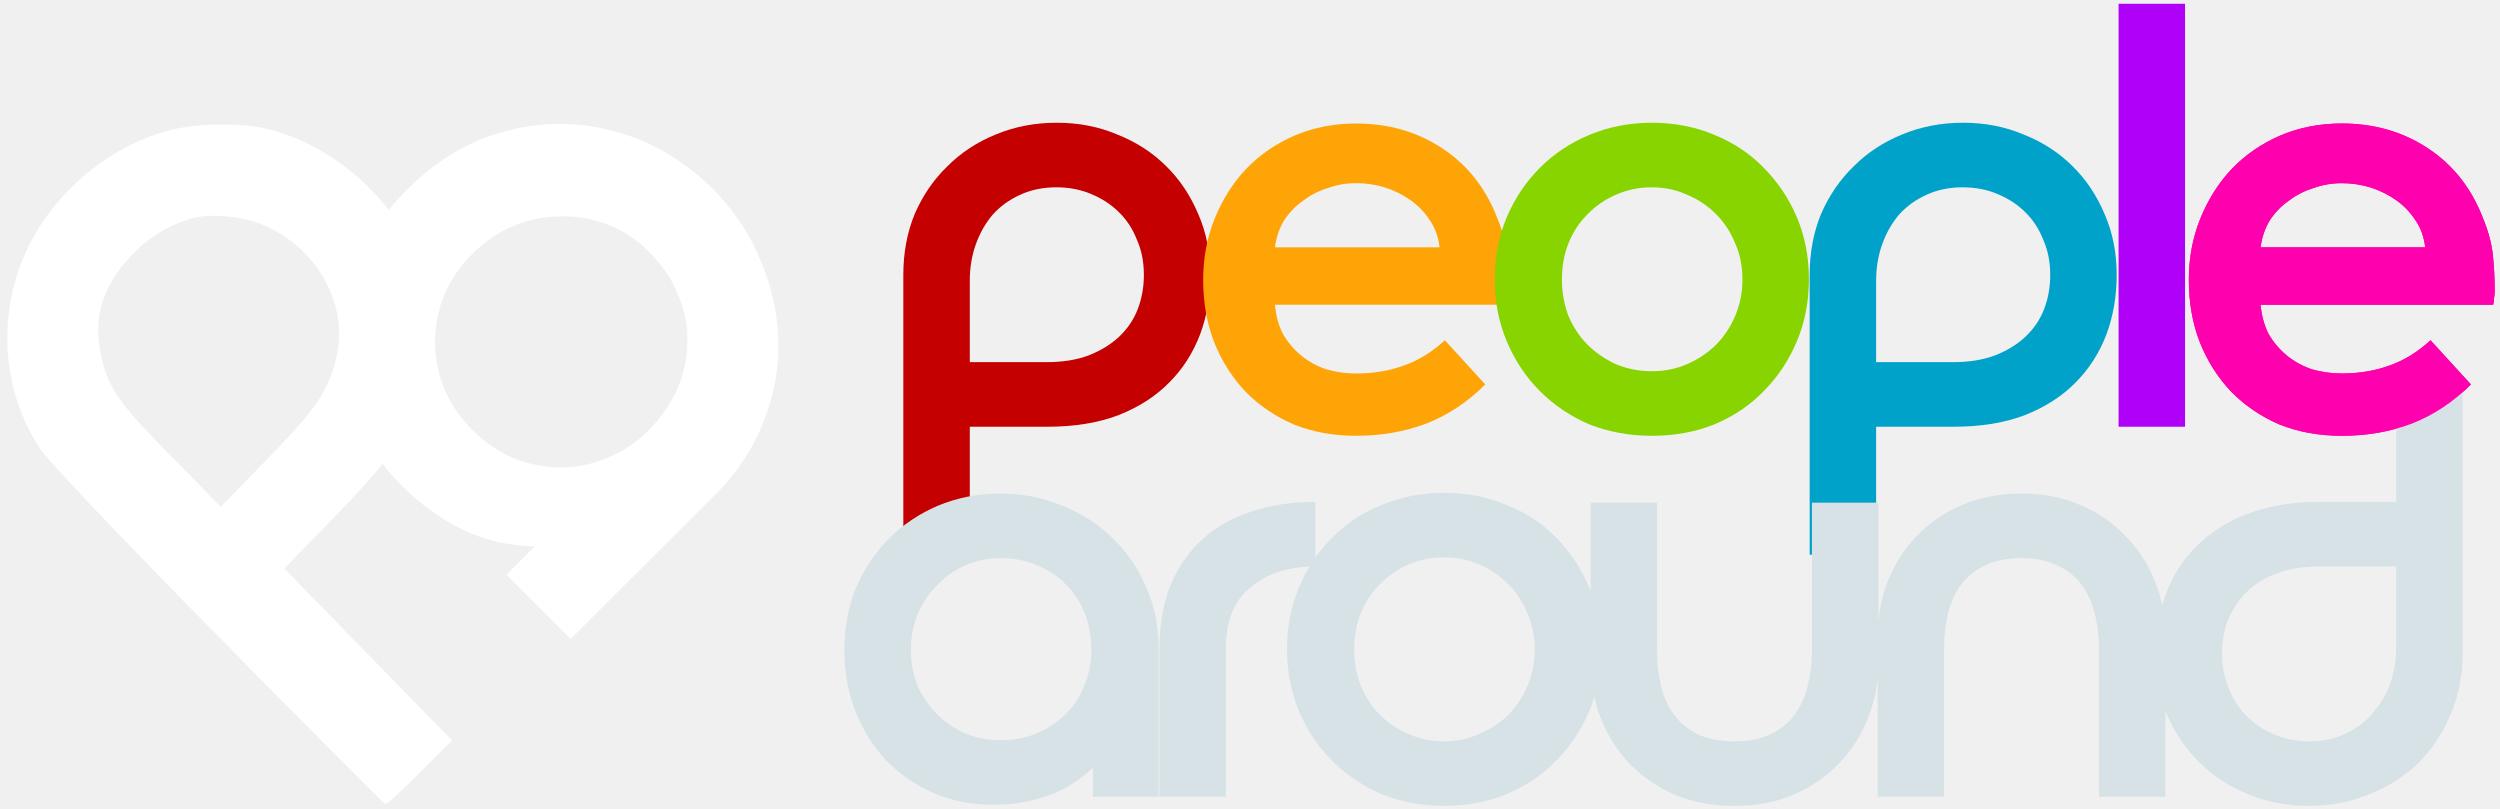
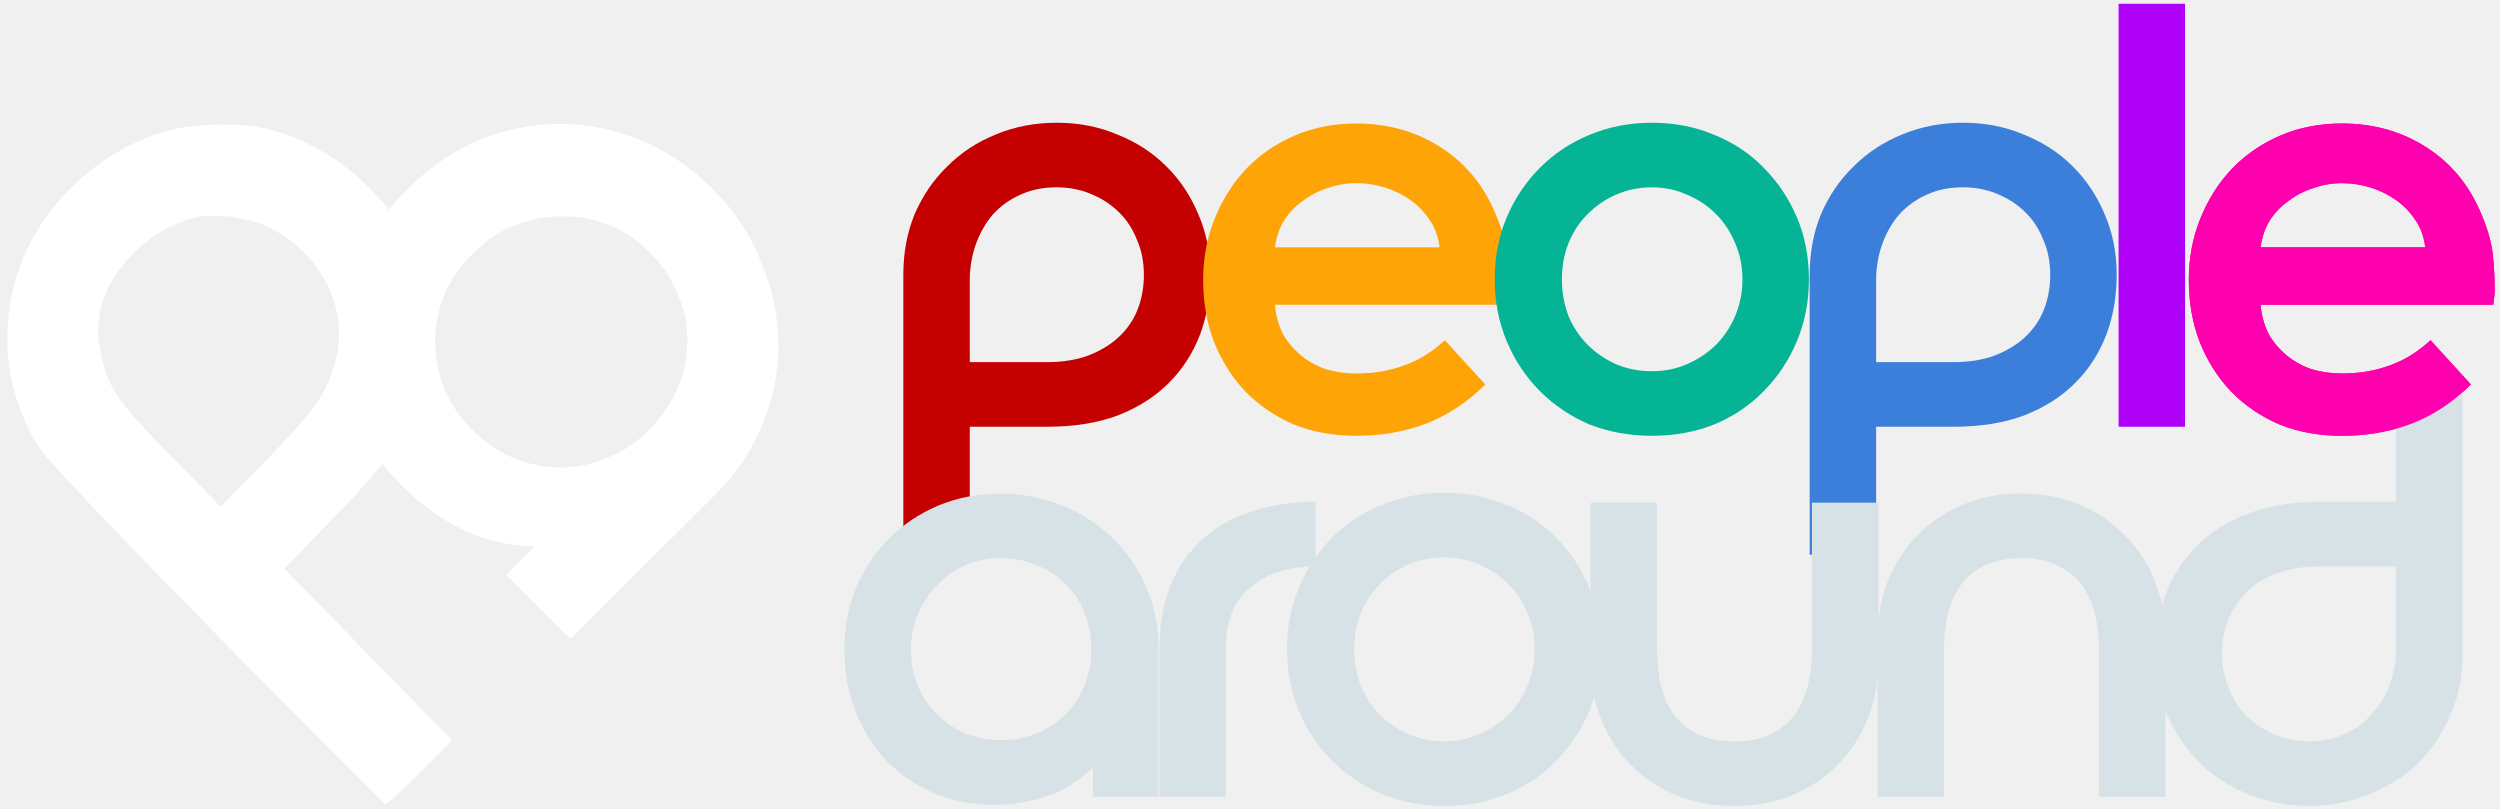
<svg xmlns="http://www.w3.org/2000/svg" viewBox="0 0 662 214" role="img" aria-label="Peoplearound">
  <g fill="#ffffff">
    <g transform="matrix(.92,0,0,.92,.96,31.92)">
      <path fill-rule="evenodd" d="M 48.638 2.585 C 31.203 6.806, 14.949 20.078, 6.982 36.600 C -2.042 55.316, -0.681 77.525, 10.531 94.515 C 12.839 98.013, 34.152 120.448, 61.814 148.500 C 87.847 174.900, 109.458 196.615, 109.838 196.755 C 110.219 196.895, 114.697 192.825, 119.791 187.710 L 129.053 178.410 104.913 153.679 L 80.774 128.949 95.637 113.669 C 114.388 94.393, 120.235 84.812, 123.135 68.616 C 128.028 41.291, 106.057 10.241, 76.354 2.504 C 69.247 0.653, 56.467 0.690, 48.638 2.585 M 54.746 28.027 C 48.252 29.659, 41.625 33.624, 36.837 38.743 C 28.737 47.403, 25.897 55.967, 27.775 66.067 C 29.720 76.523, 32.344 80.464, 47.931 96.336 L 62.500 111.171 75.521 97.814 C 89.825 83.141, 93.203 78.269, 95.628 68.815 C 99.490 53.765, 90.982 37.459, 75.589 30.412 C 69.640 27.689, 60.332 26.624, 54.746 28.027" />
    </g>
    <path d="m125 113.8q5 5 11 7.5 6.2 2.5 12.5 2.5 6.2 0 12.1-2.5 6.1-2.3 11.1-7.3 5-5 7.7-11.1 2.6-6.1 2.6-12.4 0.2-6.4-2.5-12.5-2.3-6-7.5-11.2-5-5-11-7.3-6.1-2.4-12.5-2.2-6.3 0-12.5 2.5-6 2.5-11 7.5-4.8 4.8-7.4 10.9-2.4 6.1-2.4 12.3 0 6.3 2.4 12.4 2.6 6.1 7.4 10.9zm26.1 55.4l-17-17 7.5-7.5q-10.6-0.3-19.2-4.5-8.6-4.2-16.1-11.7-8.6-8.6-12.5-18.8-3.9-10.1-3.7-20.6 0.4-10.4 4.8-20.4 4.5-10.2 13-18.6 8.6-8.6 18.9-13 10.4-4.2 21.2-4.3 10.9 0 21.4 4.2 10.6 4.4 19.2 12.9 8.6 8.6 12.8 19.1 4.5 10.5 4.7 21.2 0.3 11-3.9 21.4-4.1 10.6-12.5 19.1z" />
  </g>
  <path fill="#c50000" d="m256.8 95.9h20.3q6.4 0 11.2-1.8 4.8-1.9 8-4.9 3.4-3.2 5-7.4 1.6-4.2 1.6-9 0-5.1-1.8-9.2-1.7-4.4-4.8-7.4-3-3-7.3-4.8-4.2-1.8-9.3-1.8-5.3 0-9.6 2-4.2 1.9-7.2 5.2-2.9 3.4-4.5 7.9-1.6 4.5-1.6 9.6zm-17.6 51v-74.1q0-8.8 3-16.1 3.2-7.4 8.7-12.7 5.4-5.4 12.8-8.4 7.5-3.1 16.1-3.1 8.7 0 16 3.1 7.6 3 13 8.4 5.4 5.3 8.5 12.7 3.2 7.3 3.2 16.1 0 8.4-2.7 15.7-2.8 7.4-8.2 12.8-5.4 5.5-13.6 8.7-8 3-18.7 3h-20.5v33.9z" />
  <path fill="#ffa406" d="m337.6 65.5h43.6q-0.5-4.2-2.6-7.2-2.1-3.2-5.1-5.3-3.1-2.2-6.9-3.4-3.7-1.1-7.5-1.1-3.9 0-7.5 1.3-3.6 1.1-6.6 3.4-2.9 2-5 5.2-1.9 3.2-2.4 7.1zm45 24.6l10.7 11.7q-7 7-15.7 10.4-8.6 3.2-18.5 3.2-9 0-16.5-3-7.4-3.2-12.8-8.7-5.3-5.6-8.3-13.1-2.9-7.5-2.9-16.5 0-8.6 3-16.1 3.1-7.7 8.4-13.3 5.4-5.6 12.8-8.8 7.5-3.2 16.3-3.2 12.8 0 22.7 6.5 10.1 6.6 14.7 18.6 2.1 5.1 2.6 9.6 0.5 4.5 0.5 9.9 0 0.8-0.2 1.8 0 0.8-0.2 1.6h-61.6q0.4 4.3 2.1 7.7 1.9 3.3 4.8 5.7 2.9 2.4 6.7 3.7 3.9 1.1 7.9 1.1 6.9 0 12.6-2.1 5.8-2 10.9-6.7z" />
-   <path fill="#87d400" d="m437.4 98.3q5.1 0 9.4-1.9 4.5-2 7.7-5.2 3.2-3.3 5-7.6 1.9-4.5 1.9-9.6 0-5.2-1.9-9.5-1.8-4.5-5-7.7-3.2-3.3-7.7-5.2-4.3-2-9.4-2-5.1 0-9.6 2-4.3 1.9-7.5 5.2-3.2 3.2-5 7.7-1.7 4.3-1.7 9.5 0 5.1 1.7 9.6 1.8 4.3 5 7.6 3.2 3.2 7.5 5.2 4.5 1.9 9.6 1.9zm-41.6-24.3q0-9 3.2-16.5 3.2-7.5 8.8-13.1 5.6-5.6 13.1-8.7 7.7-3.2 16.5-3.2 9 0 16.5 3.2 7.7 3.1 13.1 8.7 5.6 5.6 8.8 13.1 3.2 7.5 3.2 16.5 0 8.8-3.2 16.4-3.2 7.6-8.8 13.2-5.4 5.6-13.1 8.8-7.5 3-16.5 3-8.8 0-16.5-3-7.5-3.2-13.1-8.8-5.6-5.6-8.8-13.2-3.2-7.6-3.2-16.4z" />
-   <path fill="#00a2ca" d="m496.8 95.9h20.3q6.4 0 11.2-1.8 4.8-1.9 8-4.9 3.4-3.2 5-7.4 1.6-4.2 1.6-9 0-5.1-1.8-9.2-1.7-4.4-4.8-7.4-3-3-7.3-4.8-4.2-1.8-9.3-1.8-5.3 0-9.6 2-4.2 1.9-7.2 5.2-2.9 3.4-4.5 7.9-1.6 4.5-1.6 9.6zm-17.6 51v-74.1q0-8.8 3-16.1 3.2-7.4 8.7-12.7 5.4-5.4 12.8-8.4 7.5-3.1 16.1-3.1 8.7 0 16 3.1 7.6 3 13 8.4 5.4 5.3 8.5 12.7 3.2 7.3 3.2 16.1 0 8.4-2.7 15.7-2.8 7.4-8.2 12.8-5.4 5.5-13.6 8.7-8 3-18.7 3h-20.5v33.9z" />
+   <path fill="#04b495" d="m437.4 98.3q5.1 0 9.4-1.9 4.5-2 7.7-5.2 3.2-3.3 5-7.6 1.9-4.5 1.9-9.6 0-5.2-1.9-9.5-1.8-4.5-5-7.7-3.2-3.3-7.7-5.2-4.3-2-9.4-2-5.1 0-9.6 2-4.3 1.9-7.5 5.2-3.2 3.2-5 7.7-1.7 4.3-1.7 9.5 0 5.1 1.7 9.6 1.8 4.3 5 7.6 3.2 3.2 7.5 5.2 4.5 1.9 9.6 1.9zm-41.6-24.3q0-9 3.2-16.5 3.2-7.5 8.8-13.1 5.6-5.6 13.1-8.7 7.7-3.2 16.5-3.2 9 0 16.5 3.2 7.7 3.1 13.1 8.7 5.6 5.6 8.8 13.1 3.2 7.5 3.2 16.5 0 8.8-3.2 16.4-3.2 7.6-8.8 13.2-5.4 5.6-13.1 8.8-7.5 3-16.5 3-8.8 0-16.5-3-7.5-3.2-13.1-8.8-5.6-5.6-8.8-13.2-3.2-7.6-3.2-16.4z" />
+   <path fill="#3b7fda" d="m496.8 95.9h20.3q6.4 0 11.2-1.8 4.8-1.9 8-4.9 3.4-3.2 5-7.4 1.6-4.2 1.6-9 0-5.1-1.8-9.2-1.7-4.4-4.8-7.4-3-3-7.3-4.8-4.2-1.8-9.3-1.8-5.3 0-9.6 2-4.2 1.9-7.2 5.2-2.9 3.4-4.5 7.9-1.6 4.5-1.6 9.6zm-17.6 51v-74.1q0-8.8 3-16.1 3.2-7.4 8.7-12.7 5.4-5.4 12.8-8.4 7.5-3.1 16.1-3.1 8.7 0 16 3.1 7.6 3 13 8.4 5.4 5.3 8.5 12.7 3.2 7.3 3.2 16.1 0 8.4-2.7 15.7-2.8 7.4-8.2 12.8-5.4 5.5-13.6 8.7-8 3-18.7 3h-20.5v33.9z" />
  <path fill="#af00f8" d="m561 113v-112h17.6v112z" />
  <path fill="#ff00ae" d="m598.6 65.5h43.6q-0.5-4.2-2.6-7.2-2.1-3.2-5.1-5.3-3.1-2.2-6.9-3.4-3.7-1.1-7.5-1.1-3.9 0-7.5 1.3-3.6 1.1-6.6 3.4-2.9 2-5 5.2-1.9 3.2-2.4 7.1zm45 24.6l10.7 11.7q-7 7-15.7 10.4-8.6 3.2-18.5 3.2-9 0-16.5-3-7.4-3.2-12.8-8.7-5.3-5.6-8.3-13.1-2.9-7.5-2.9-16.5 0-8.6 3-16.1 3.1-7.7 8.4-13.3 5.4-5.6 12.8-8.8 7.5-3.2 16.3-3.2 12.8 0 22.7 6.5 10.1 6.6 14.7 18.6 2.1 5.1 2.6 9.6 0.5 4.5 0.5 9.9 0 0.8-0.2 1.8 0 0.8-0.2 1.6h-61.6q0.4 4.3 2.1 7.7 1.9 3.3 4.8 5.7 2.9 2.4 6.7 3.7 3.9 1.1 7.9 1.1 6.9 0 12.6-2.1 5.8-2 10.9-6.7z" />
  <path fill="#d7e2e6" d="m265 196q5.2 0 9.5-1.8 4.5-1.9 7.7-5.1 3.2-3.2 4.9-7.5 1.9-4.4 1.9-9.5 0-5.1-1.7-9.6-1.8-4.5-5-7.7-3.2-3.3-7.7-5.1-4.3-1.9-9.6-1.9-5.1 0-9.4 1.9-4.3 1.9-7.5 5.3-3.2 3.2-5.1 7.7-1.8 4.3-1.8 9.4 0 5 1.8 9.5 1.9 4.3 5.1 7.5 3.2 3.2 7.5 5.1 4.5 1.8 9.4 1.8zm41.8 15h-17.4v-7.7q-5.6 5.3-12.2 7.5-6.6 2.3-14.2 2.3-8.8 0-16-3.2-7.2-3.2-12.5-8.7-5.1-5.6-8-12.9-2.9-7.5-2.9-16.2 0-8.8 3-16.3 3.2-7.5 8.7-13.1 5.6-5.6 13.1-8.8 7.7-3.2 16.5-3.2 8.8 0 16.3 3.2 7.7 3 13.3 8.5 5.7 5.4 8.9 12.9 3.4 7.5 3.4 16.2zm0.2 0v-38.9q0-9.6 2.9-17 3-7.3 8.5-12.3 5.4-4.9 12.9-7.3 7.7-2.6 17-2.6v17.1q-10.6 0-17.1 5.5-6.6 5.2-6.6 16.3v39.2zm75.4-14.7q5.1 0 9.4-2 4.5-1.9 7.7-5.1 3.2-3.3 5-7.7 1.9-4.4 1.9-9.6 0-5.1-1.9-9.4-1.8-4.5-5-7.7-3.2-3.3-7.7-5.3-4.3-1.9-9.4-1.9-5.1 0-9.6 1.9-4.3 2-7.5 5.3-3.2 3.2-5 7.7-1.7 4.3-1.7 9.4 0 5.2 1.7 9.6 1.8 4.4 5 7.7 3.2 3.2 7.5 5.1 4.5 2 9.6 2zm-41.6-24.4q0-8.9 3.2-16.4 3.2-7.6 8.8-13.2 5.6-5.6 13.1-8.6 7.7-3.2 16.5-3.2 9 0 16.5 3.2 7.7 3 13.1 8.6 5.6 5.6 8.8 13.2 3.2 7.5 3.2 16.4 0 8.8-3.2 16.5-3.2 7.5-8.8 13.1-5.4 5.6-13.1 8.8-7.5 3.1-16.5 3.1-8.8 0-16.5-3.1-7.5-3.2-13.1-8.8-5.6-5.6-8.8-13.1-3.2-7.7-3.2-16.5zm80.4 3.6v-42.4h17.6v39.3q0 5 1.1 9.5 1.1 4.3 3.5 7.5 2.4 3.2 6.3 5.1 4 1.8 9.6 1.8 5.6 0 9.4-1.8 4-1.9 6.4-5.1 2.4-3.2 3.5-7.5 1.2-4.5 1.2-9.5v-39.3h17.6v42.4q0 7.8-2.8 14.7-2.7 6.9-7.8 12.1-5 5.2-12 8.2-6.9 2.9-15.5 2.9-8.7 0-15.7-2.9-6.9-3-12-8.2-5-5.2-7.7-12.1-2.7-6.9-2.7-14.7zm76 35.5v-42.4q0-7.9 2.7-14.7 2.7-6.9 7.7-12 5.1-5.3 12-8.2 7-3 15.7-3 8.6 0 15.5 3 7 2.9 12 8.2 5.1 5.1 7.8 12 2.8 6.8 2.8 14.7v42.4h-17.6v-39.4q0-5.1-1.2-9.4-1.1-4.3-3.5-7.5-2.4-3.2-6.4-5-3.8-1.9-9.4-1.9-5.6 0-9.6 1.9-3.9 1.8-6.3 5-2.4 3.2-3.5 7.5-1.1 4.3-1.1 9.4v39.4zm137.3-61h-20.3q-6.4 0-11.2 1.8-4.8 1.7-8 4.9-3.2 3.1-5 7.4-1.6 4.2-1.6 9 0 4.9 1.8 9.2 1.7 4.4 4.8 7.4 3 3 7.3 4.8 4.3 1.8 9.3 1.8 5.3 0 9.4-2 4.4-2 7.2-5.4 3.1-3.4 4.7-7.8 1.6-4.5 1.6-9.5zm17.6-51v74.1q0 8.8-3.2 16.1-3.1 7.4-8.5 12.8-5.4 5.3-13 8.3-7.3 3.1-16 3.1-8.6 0-16.1-3.1-7.4-3-12.8-8.3-5.5-5.4-8.7-12.8-3-7.3-3-16.1 0-8.4 2.7-15.7 2.7-7.4 8.2-12.8 5.4-5.5 13.4-8.5 8.2-3.2 18.9-3.2h20.5v-33.9z" />
  <path fill="#ff00ae" d="m598.6 65.5h43.6q-0.5-4.2-2.6-7.2-2.1-3.2-5.1-5.3-3.1-2.2-6.9-3.4-3.7-1.1-7.5-1.1-3.9 0-7.5 1.3-3.6 1.1-6.6 3.4-2.9 2-5 5.2-1.9 3.2-2.4 7.1zm45 24.6l10.7 11.7q-7 7-15.7 10.4-8.6 3.2-18.5 3.2-9 0-16.5-3-7.4-3.2-12.8-8.7-5.3-5.6-8.3-13.1-2.9-7.5-2.9-16.5 0-8.6 3-16.1 3.1-7.7 8.4-13.3 5.4-5.6 12.8-8.8 7.5-3.2 16.3-3.2 12.8 0 22.7 6.5 10.1 6.6 14.7 18.6 2.1 5.1 2.6 9.6 0.5 4.5 0.5 9.9 0 0.8-0.2 1.8 0 0.8-0.2 1.6h-61.6q0.4 4.3 2.1 7.7 1.9 3.3 4.8 5.7 2.9 2.4 6.7 3.7 3.9 1.1 7.9 1.1 6.9 0 12.6-2.1 5.8-2 10.9-6.7z" />
</svg>
